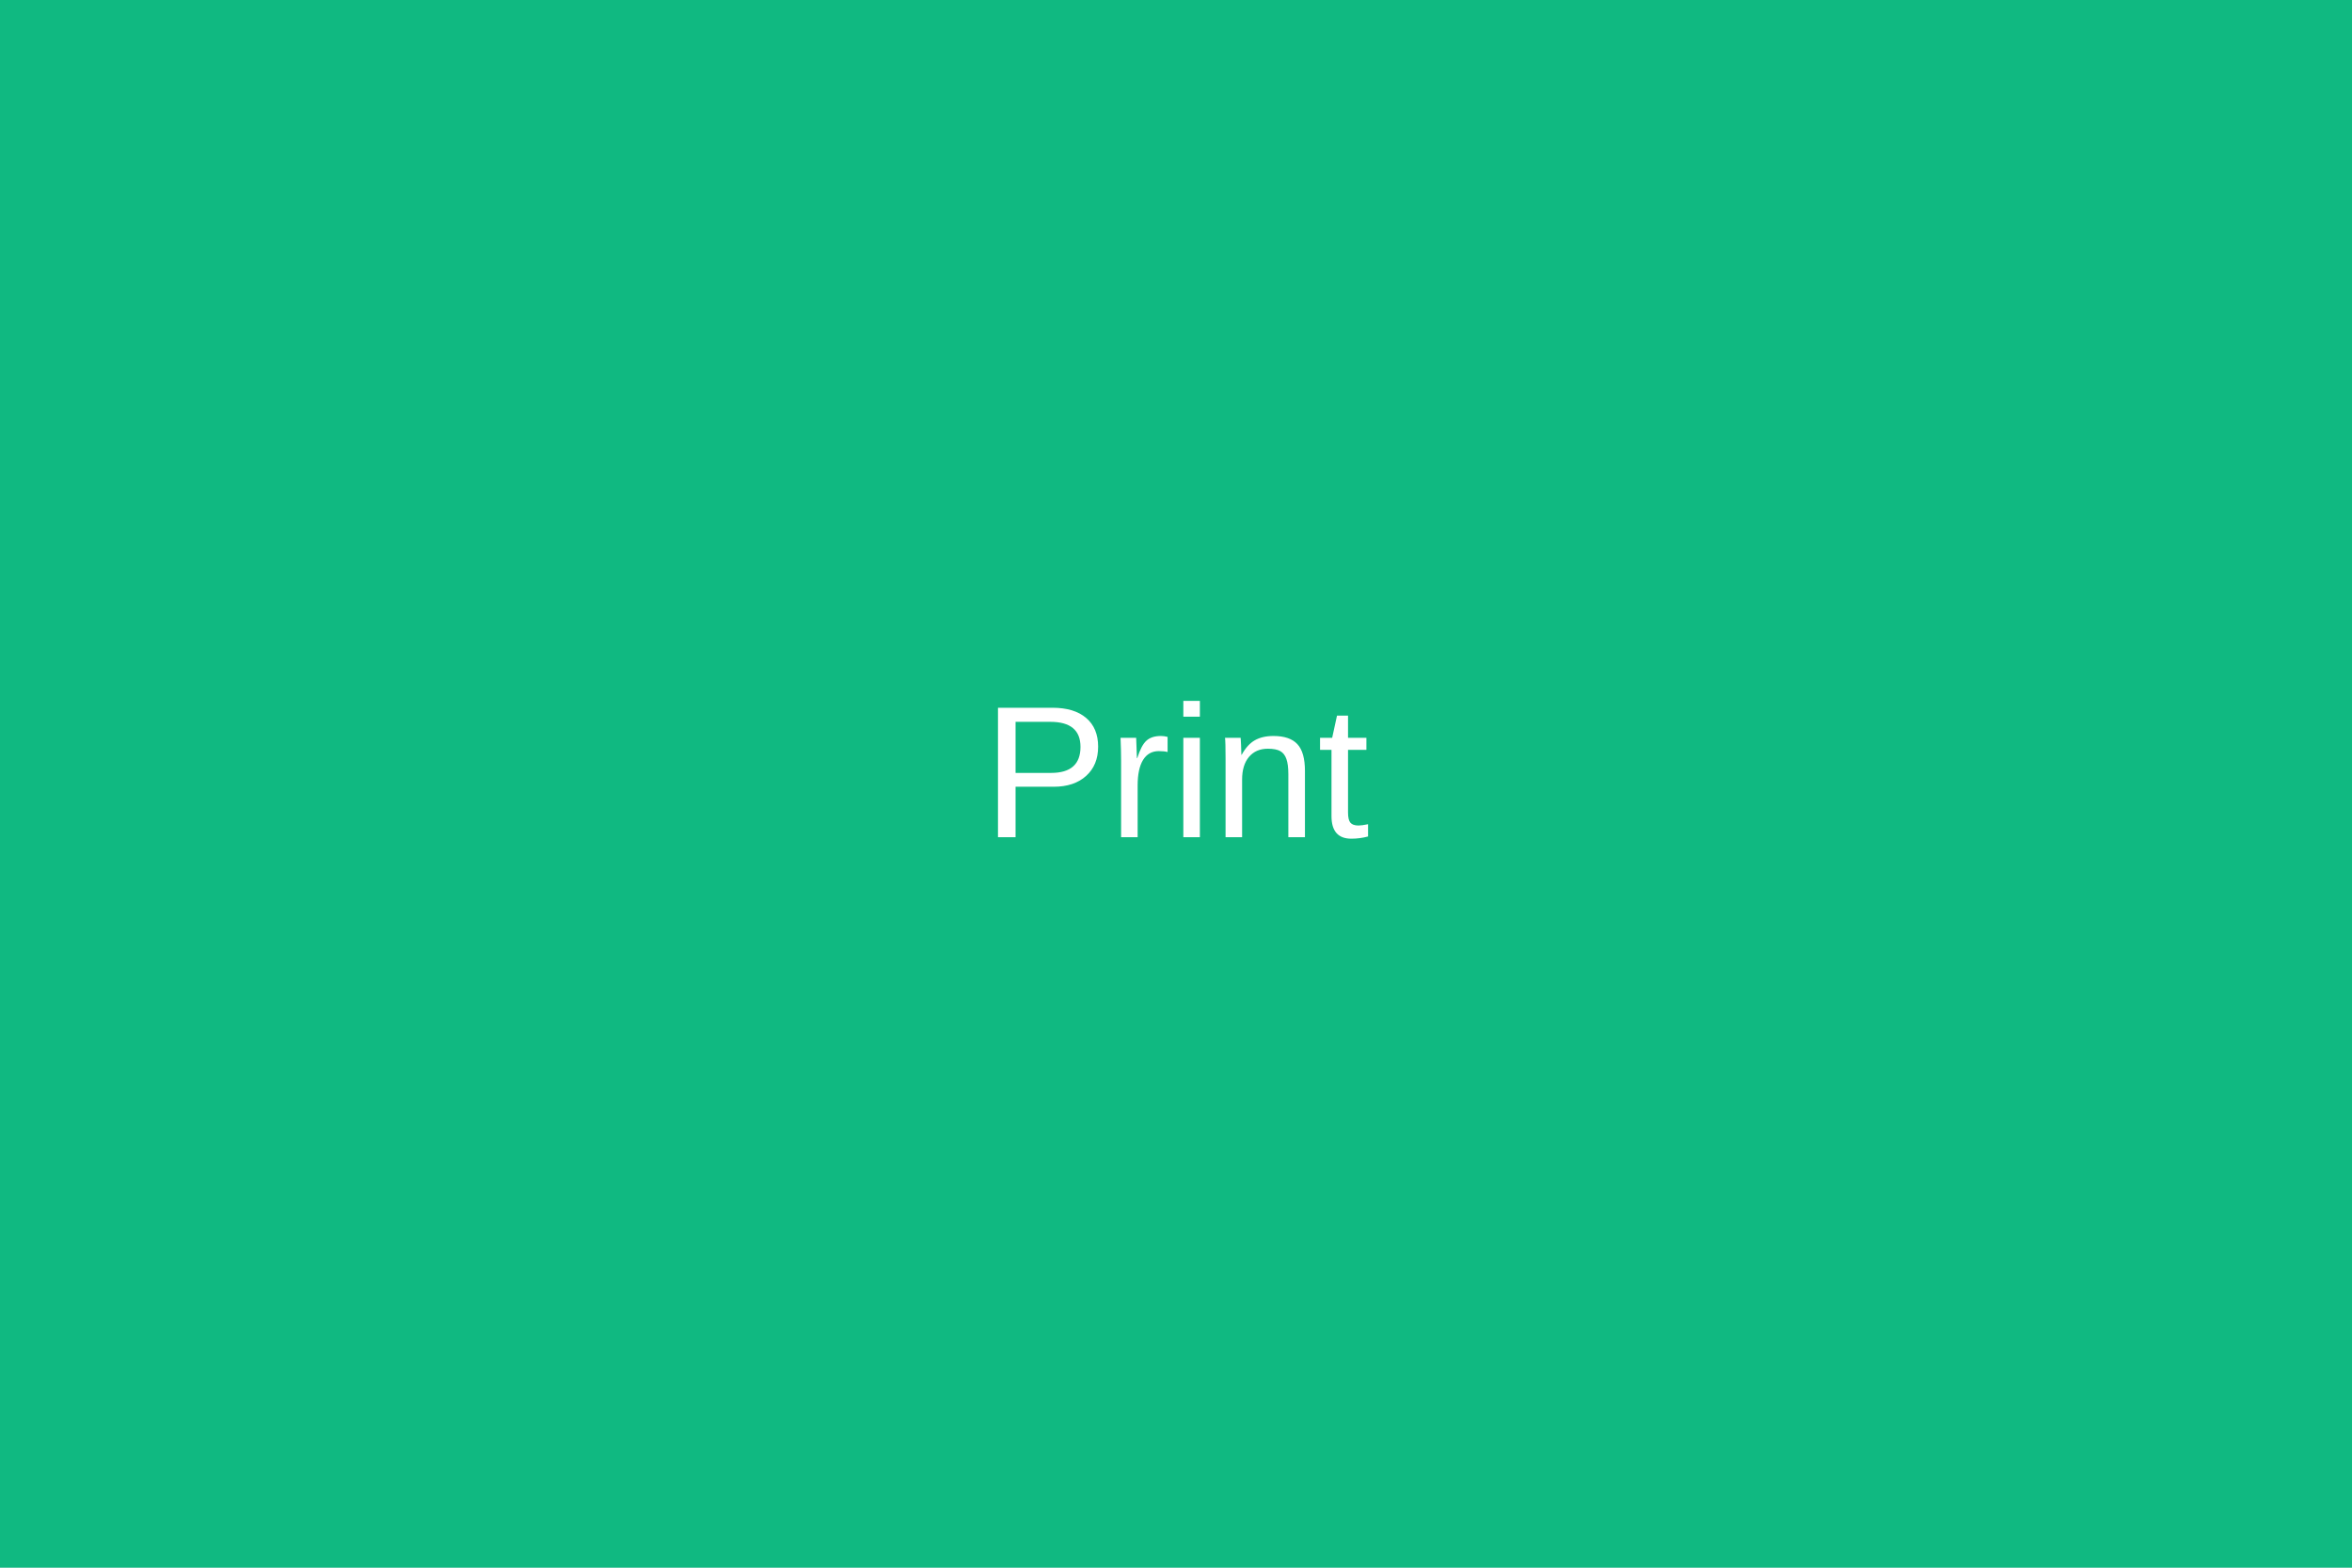
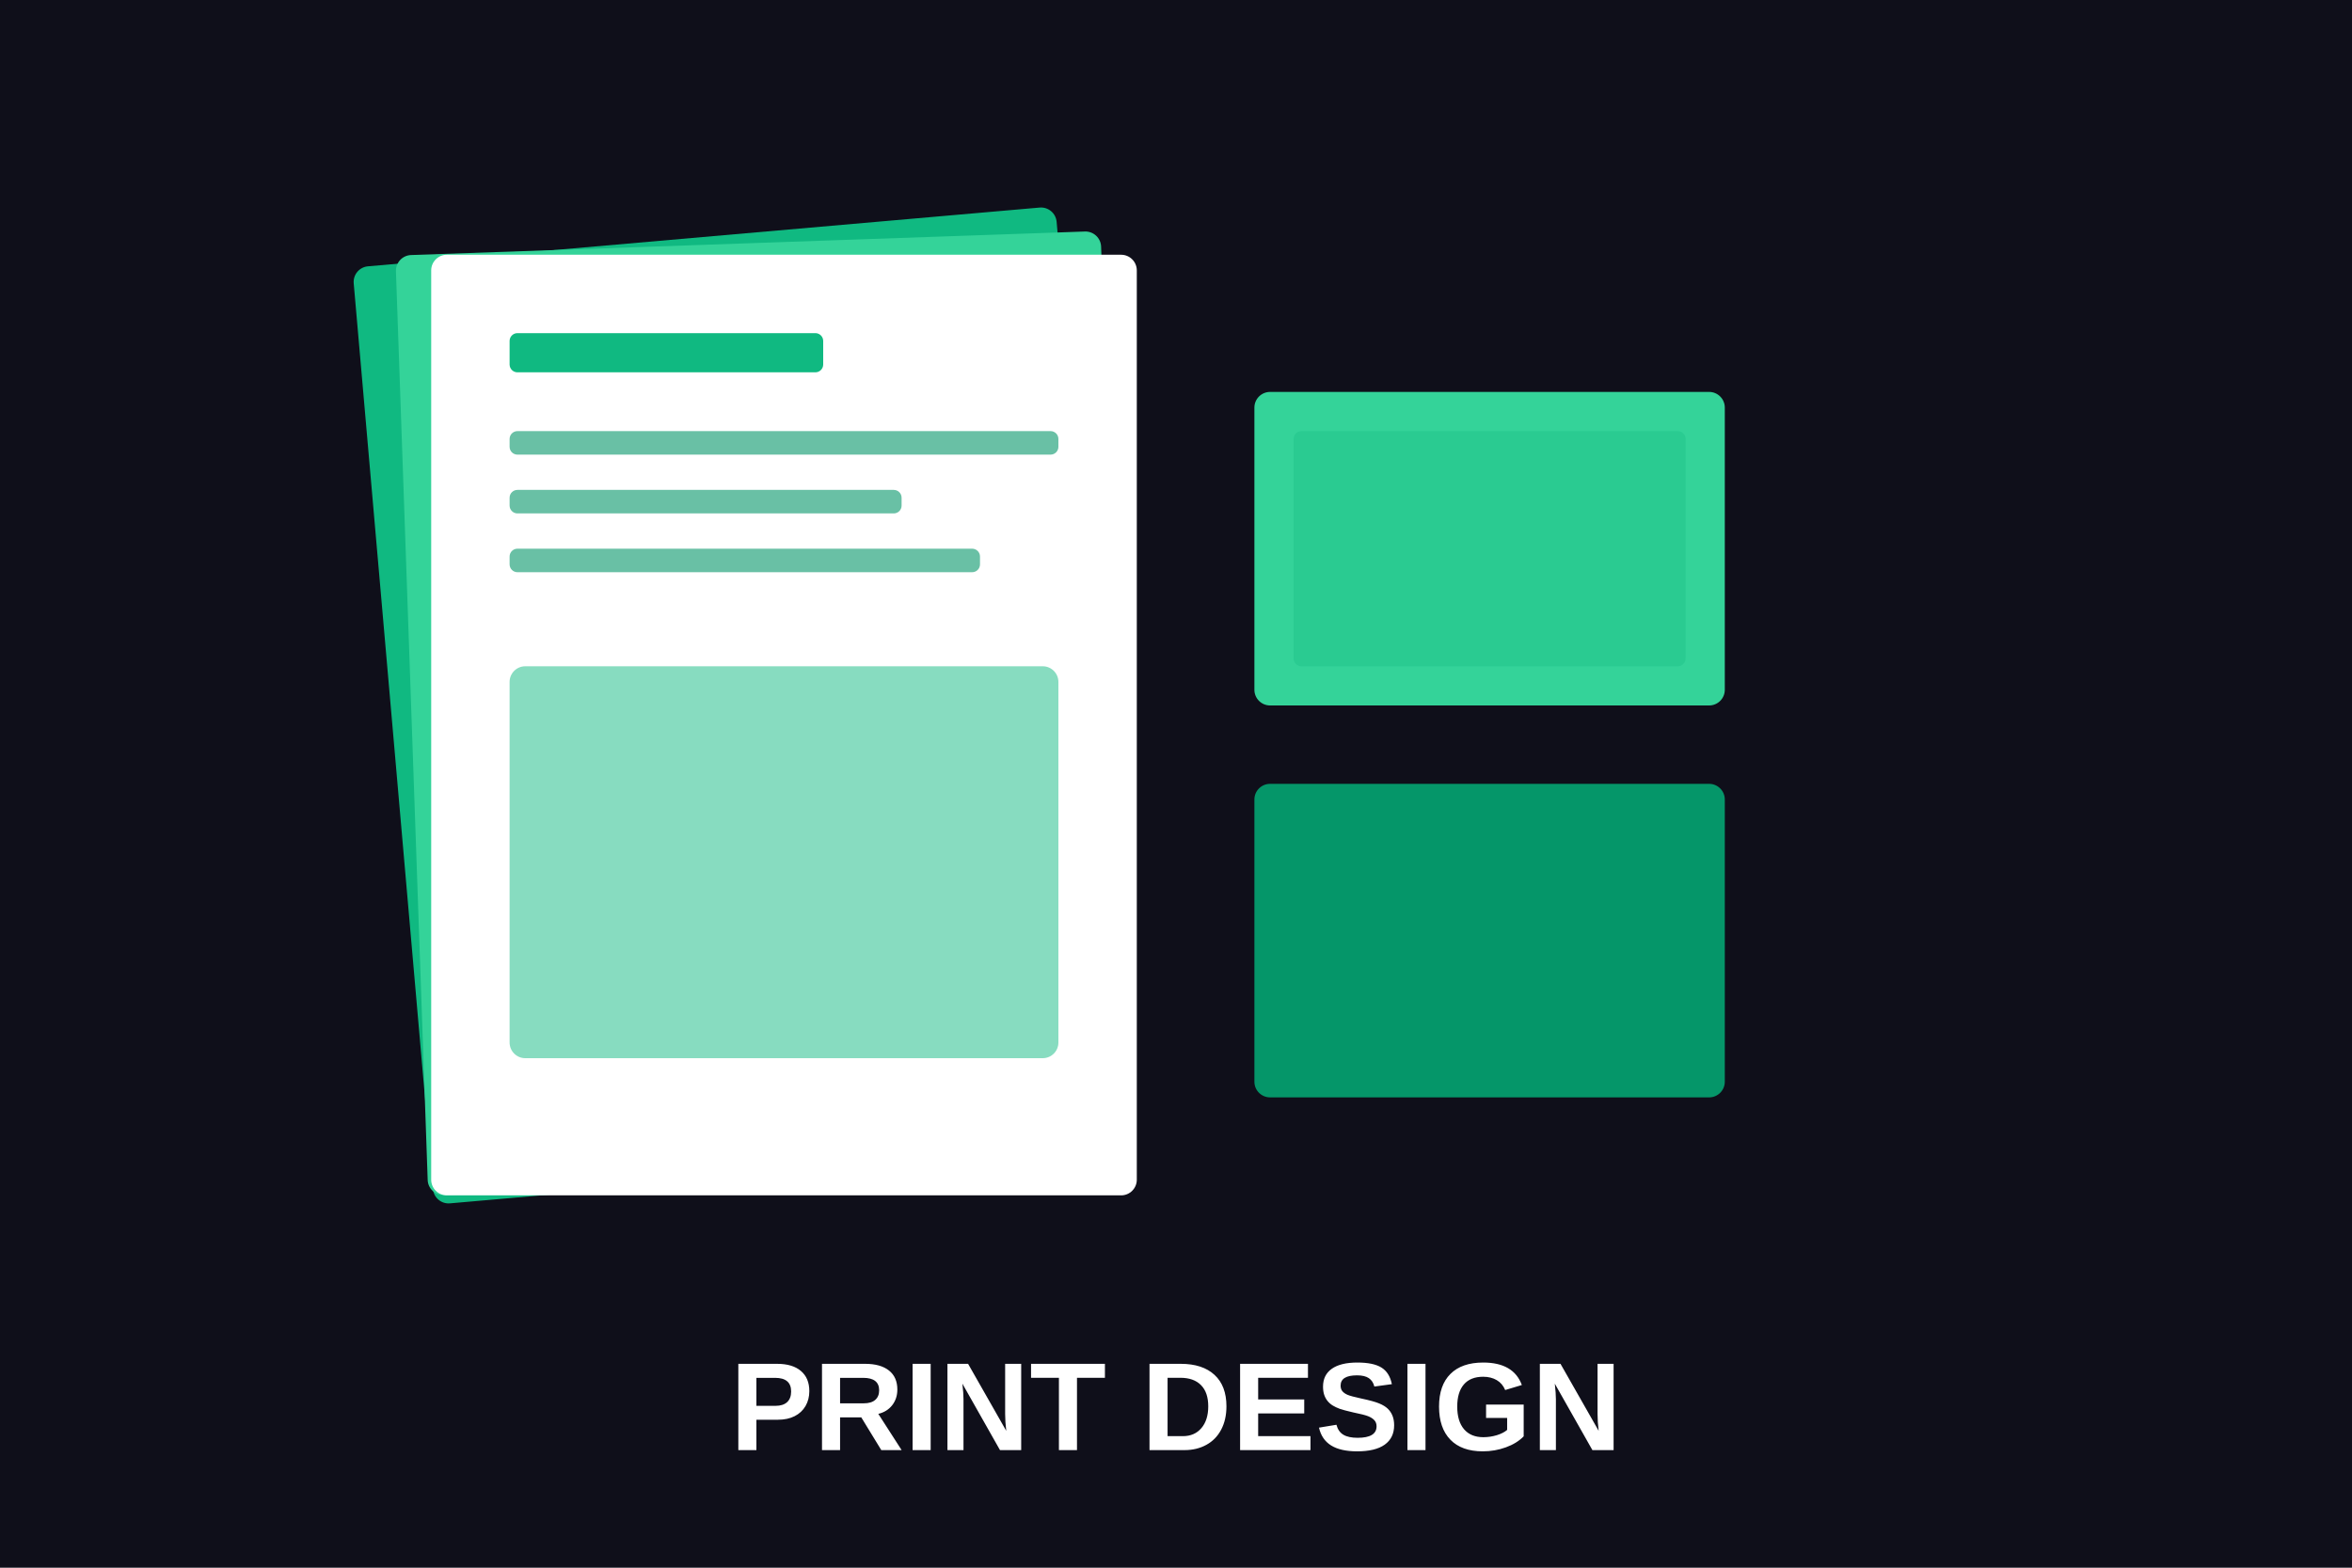
<svg xmlns="http://www.w3.org/2000/svg" width="600" height="400" viewBox="0 0 600 400">
-   <rect width="600" height="400" fill="#10b981" />
-   <text x="300" y="200" font-family="Arial, sans-serif" font-size="48" fill="white" text-anchor="middle" dominant-baseline="middle">Print</text>
+   <defs>
+     <linearGradient id="printGrad" x1="0%" y1="0%" x2="100%" y2="100%">
+       <stop offset="0%" style="stop-color:#10b981;stop-opacity:1" />
+       <stop offset="100%" style="stop-color:#059669;stop-opacity:1" />
+     </linearGradient>
+   </defs>
+   <rect width="600" height="400" fill="#0f0f1a" />
+   <rect x="100" y="60" width="180" height="240" rx="4" fill="#10b981" transform="rotate(-5 190 180)" />
+   <rect x="105" y="62" width="180" height="240" rx="4" fill="#34d399" transform="rotate(-2 195 182)" />
+   <rect x="110" y="65" width="180" height="240" rx="4" fill="white" />
+   <rect x="130" y="85" width="80" height="10" rx="2" fill="#10b981" />
+   <rect x="130" y="110" width="140" height="6" rx="2" fill="#059669" opacity="0.6" />
+   <rect x="130" y="125" width="100" height="6" rx="2" fill="#059669" opacity="0.6" />
+   <rect x="130" y="140" width="120" height="6" rx="2" fill="#059669" opacity="0.6" />
+   <rect x="130" y="170" width="140" height="100" rx="4" fill="#10b981" opacity="0.5" />
+   <rect x="320" y="100" width="120" height="80" rx="4" fill="#34d399" />
+   <rect x="330" y="110" width="100" height="60" rx="2" fill="#10b981" opacity="0.3" />
+   <rect x="320" y="200" width="120" height="80" rx="4" fill="#059669" />
+   <text x="300" y="370" font-family="Arial" font-size="32" fill="white" text-anchor="middle" font-weight="bold">PRINT DESIGN</text>
</svg>
